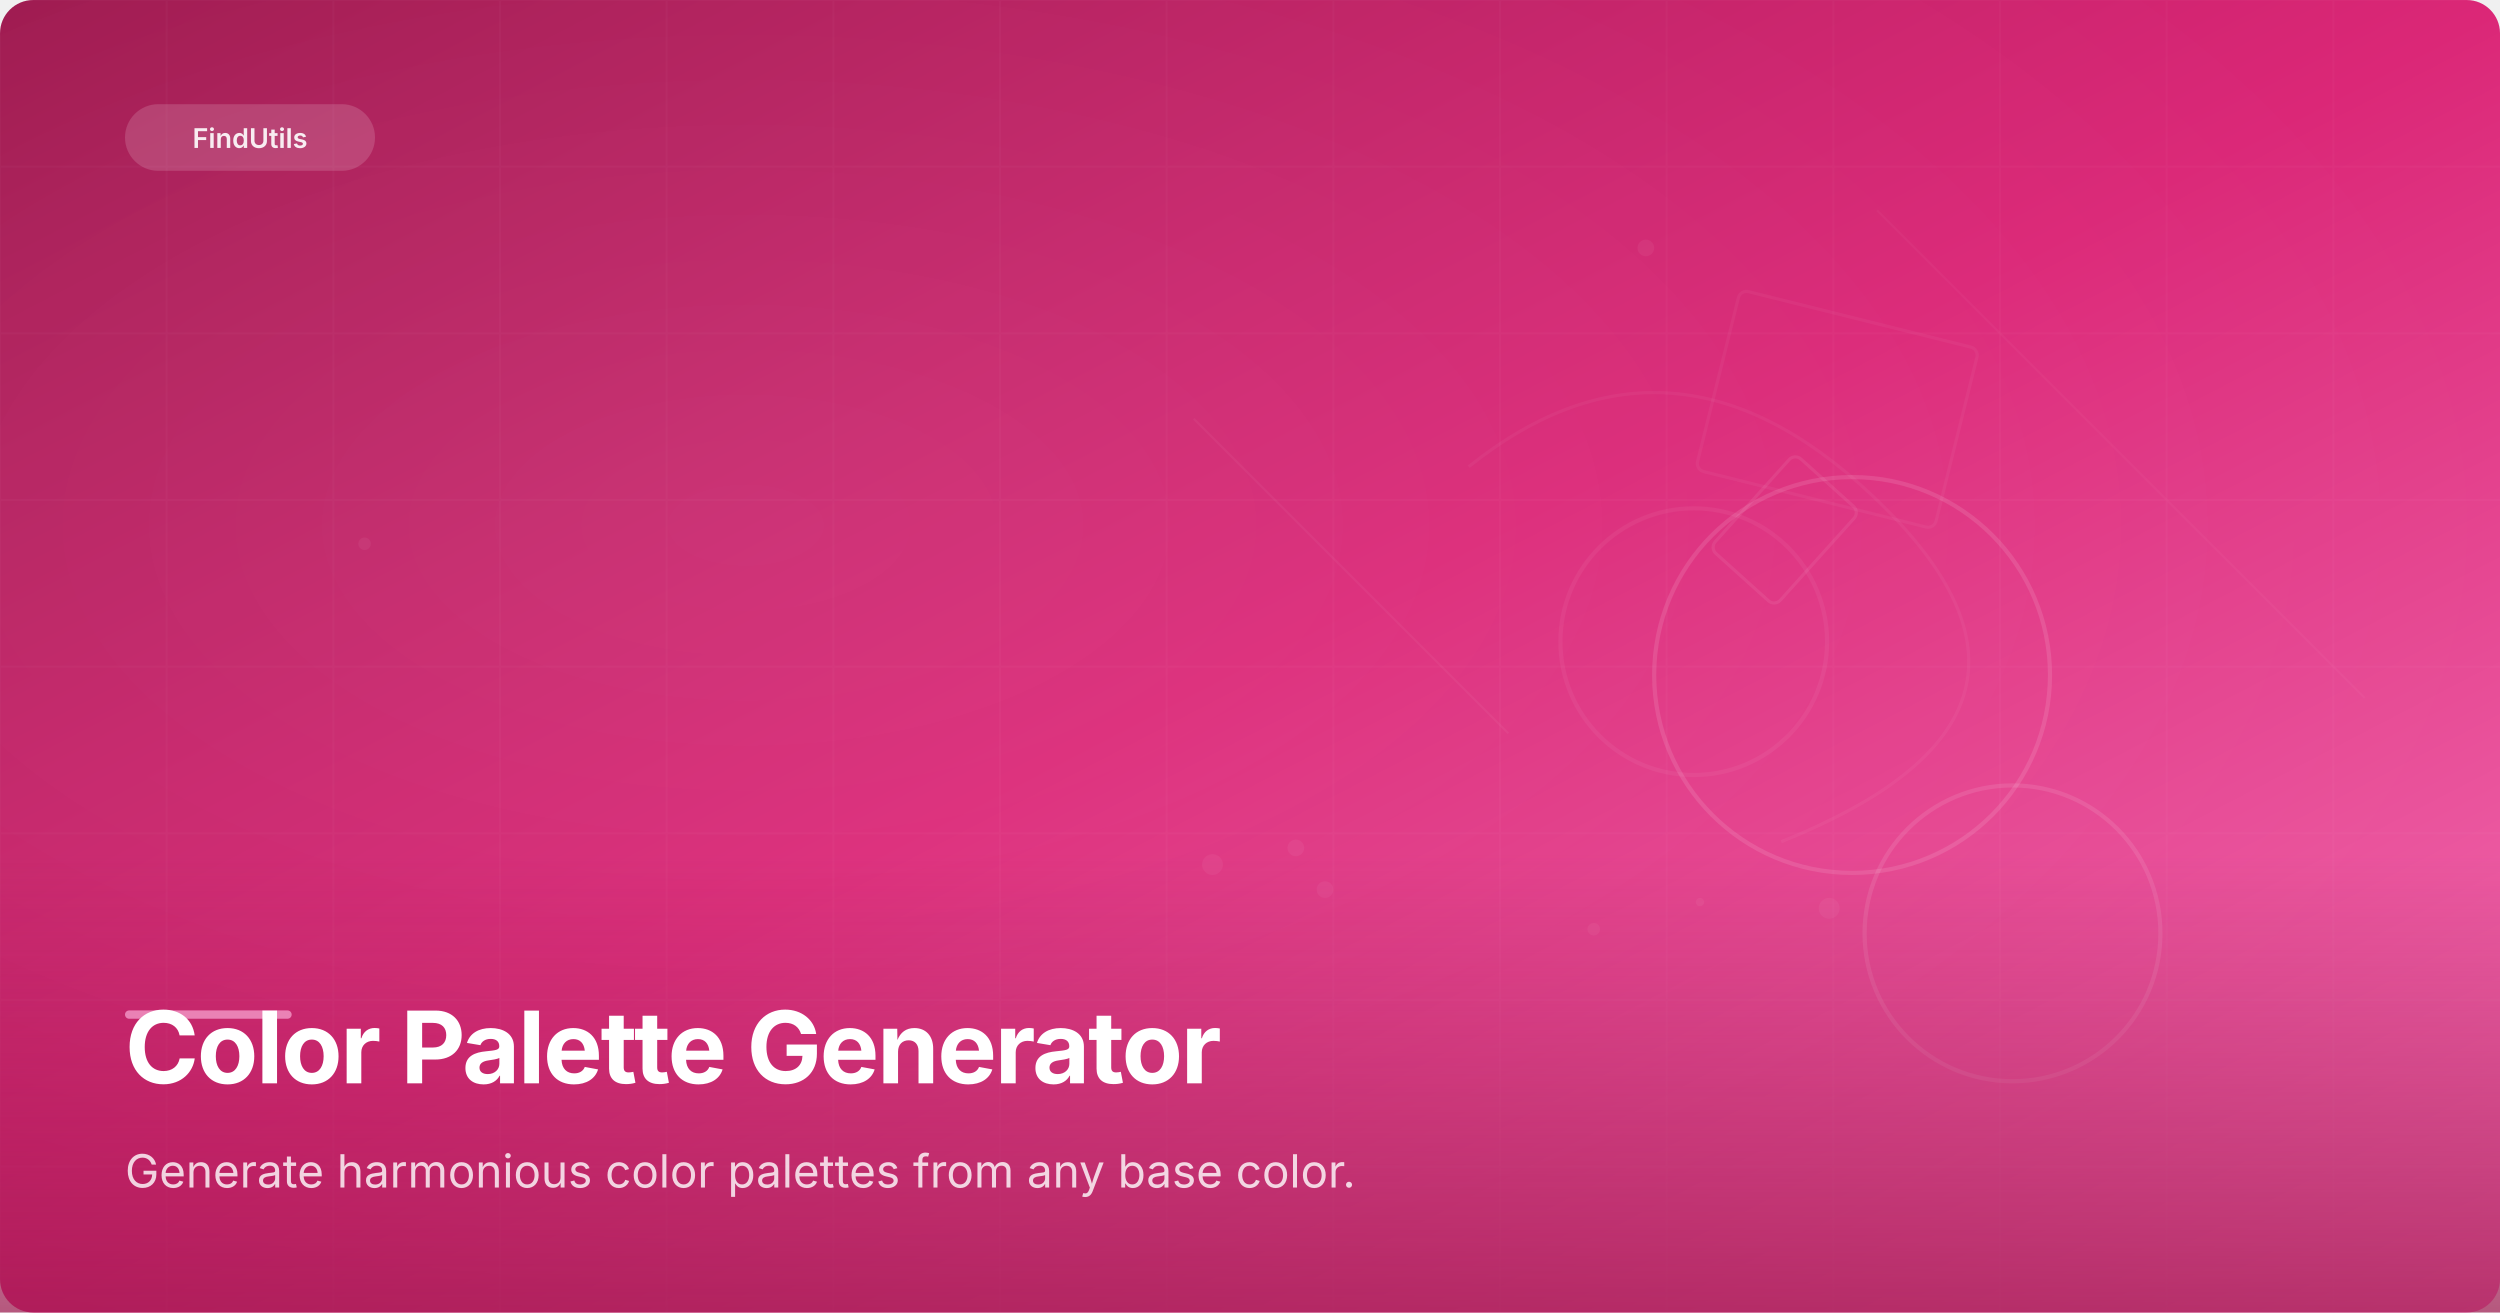
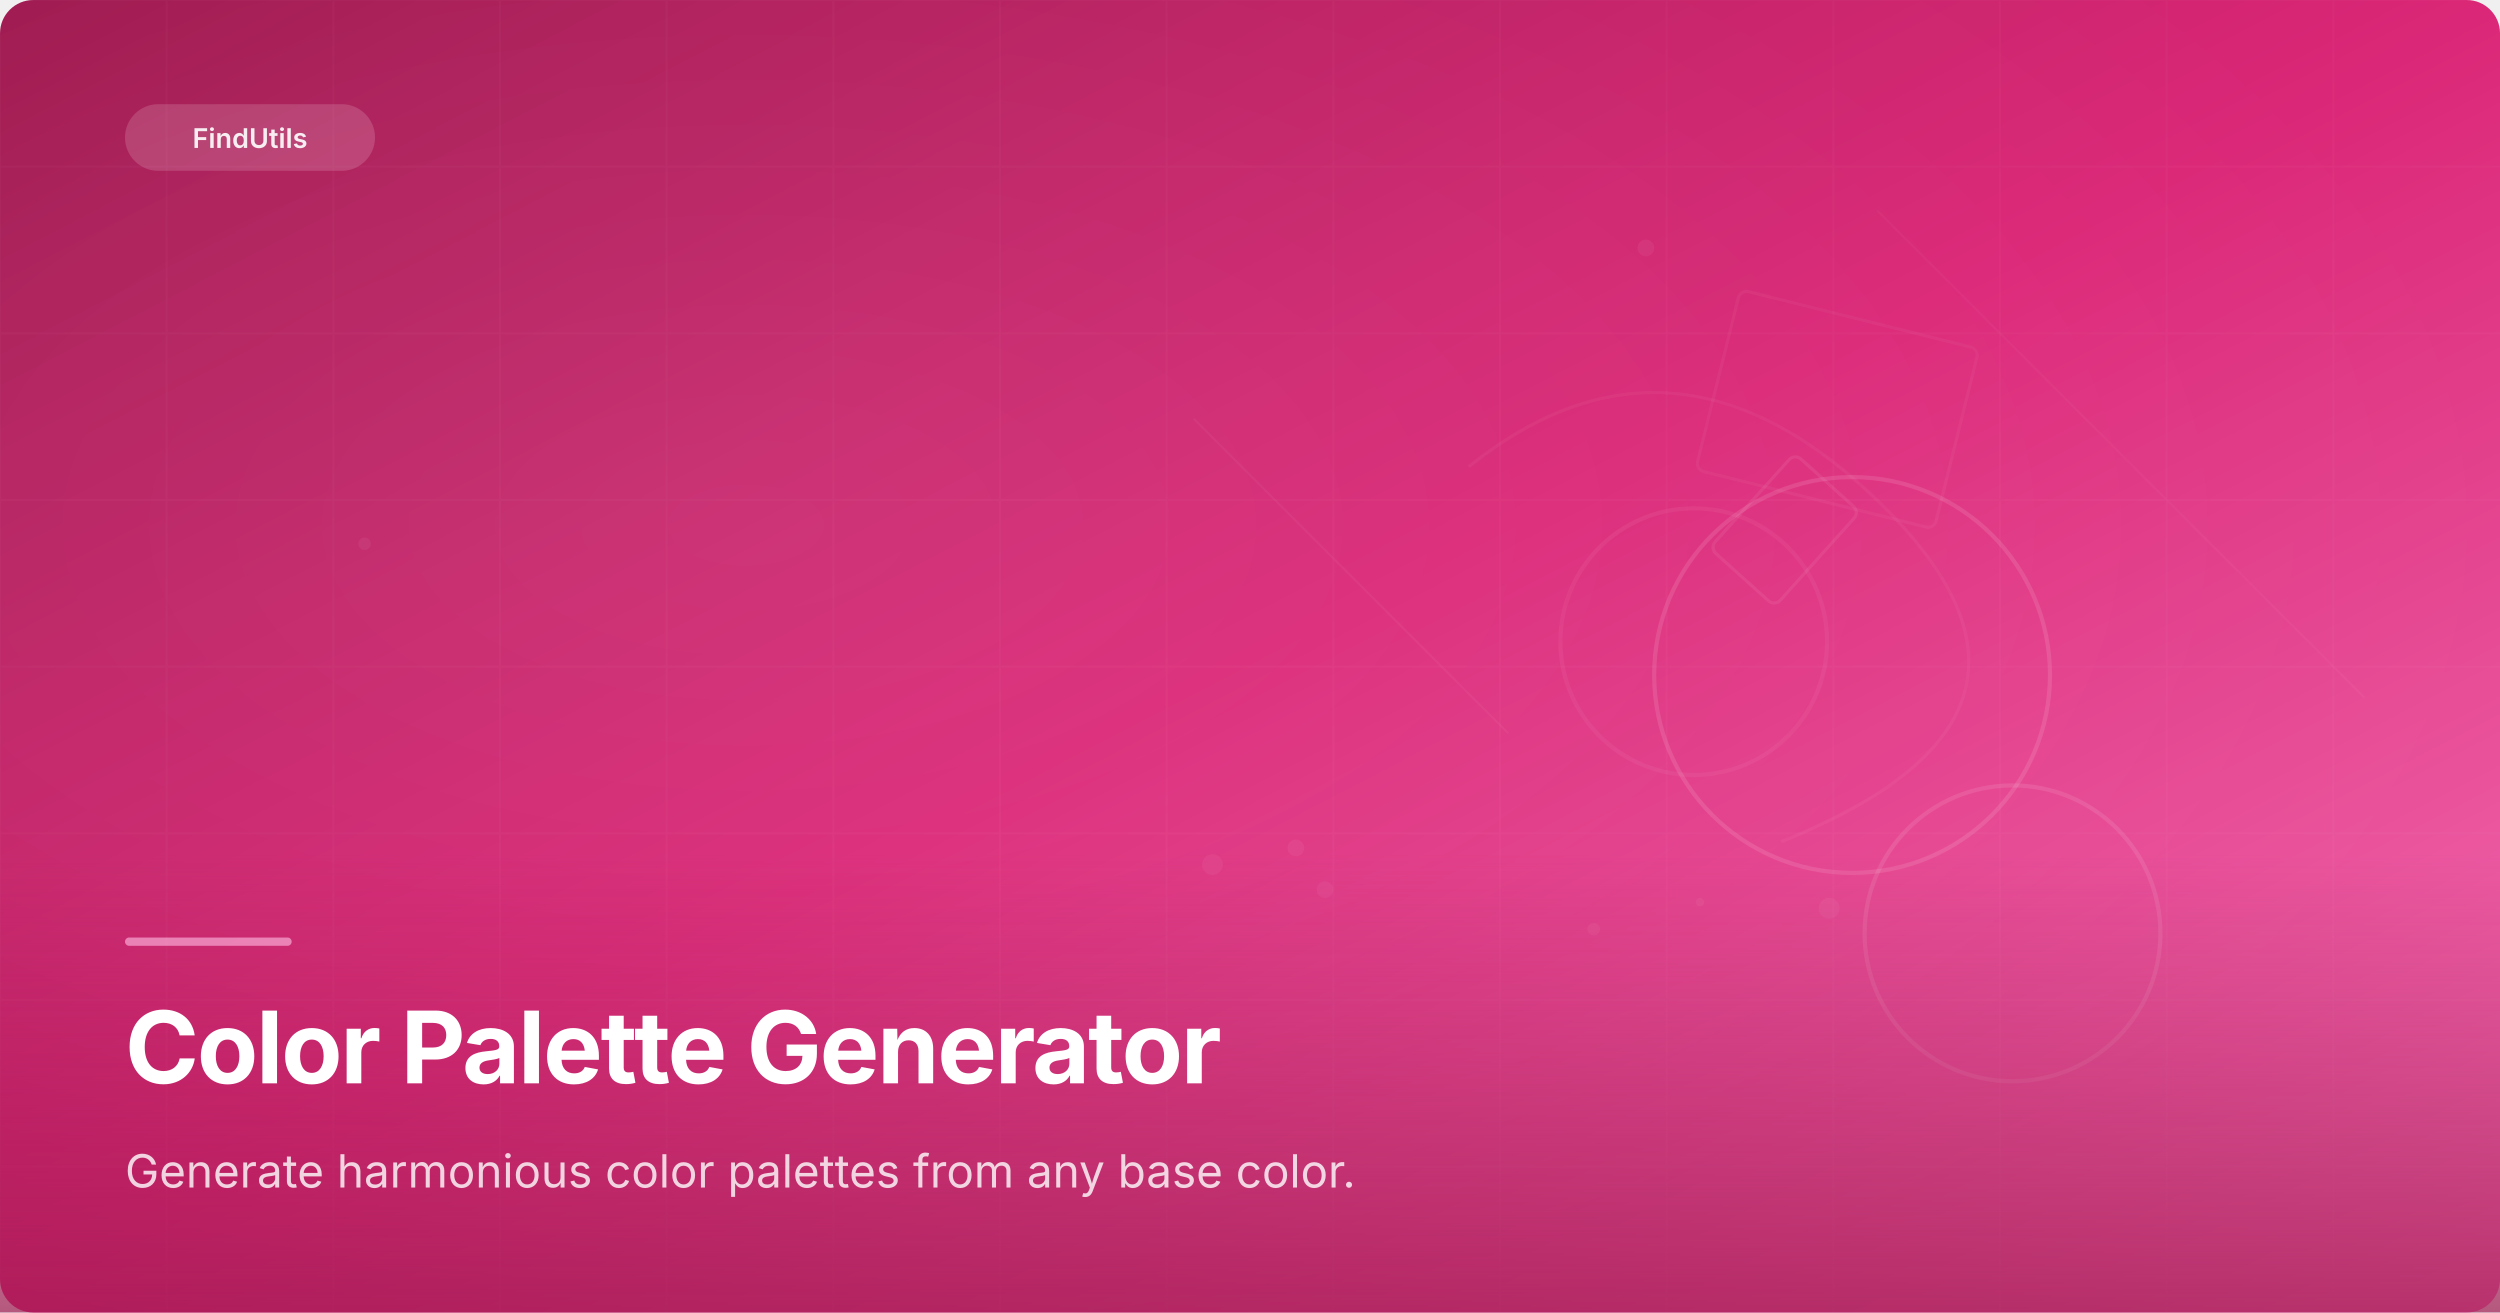
<svg xmlns="http://www.w3.org/2000/svg" width="1200" height="630" viewBox="0 0 1200 630">
  <defs>
    <linearGradient id="bg" x1="0%" y1="0%" x2="100%" y2="100%">
      <stop offset="0%" stop-color="#9d174d" />
      <stop offset="50%" stop-color="#db2777" />
      <stop offset="100%" stop-color="#f472b6" />
    </linearGradient>
    <radialGradient id="glow" cx="30%" cy="40%" r="70%">
      <stop offset="0%" stop-color="white" stop-opacity="0.08" />
      <stop offset="100%" stop-color="white" stop-opacity="0" />
    </radialGradient>
    <linearGradient id="bottom-fade" x1="0%" y1="0%" x2="0%" y2="100%">
      <stop offset="0%" stop-color="#9d174d" stop-opacity="0" />
      <stop offset="100%" stop-color="#9d174d" stop-opacity="0.7" />
    </linearGradient>
  </defs>
  <rect width="1200" height="630" rx="16" fill="url(#bg)" />
  <rect width="1200" height="630" rx="16" fill="url(#glow)" />
  <g opacity="0.025">
    <line x1="0" y1="0" x2="0" y2="630" stroke="white" stroke-width="1" />
    <line x1="80" y1="0" x2="80" y2="630" stroke="white" stroke-width="1" />
    <line x1="160" y1="0" x2="160" y2="630" stroke="white" stroke-width="1" />
    <line x1="240" y1="0" x2="240" y2="630" stroke="white" stroke-width="1" />
    <line x1="320" y1="0" x2="320" y2="630" stroke="white" stroke-width="1" />
    <line x1="400" y1="0" x2="400" y2="630" stroke="white" stroke-width="1" />
    <line x1="480" y1="0" x2="480" y2="630" stroke="white" stroke-width="1" />
    <line x1="560" y1="0" x2="560" y2="630" stroke="white" stroke-width="1" />
    <line x1="640" y1="0" x2="640" y2="630" stroke="white" stroke-width="1" />
    <line x1="720" y1="0" x2="720" y2="630" stroke="white" stroke-width="1" />
    <line x1="800" y1="0" x2="800" y2="630" stroke="white" stroke-width="1" />
    <line x1="880" y1="0" x2="880" y2="630" stroke="white" stroke-width="1" />
    <line x1="960" y1="0" x2="960" y2="630" stroke="white" stroke-width="1" />
    <line x1="1040" y1="0" x2="1040" y2="630" stroke="white" stroke-width="1" />
    <line x1="1120" y1="0" x2="1120" y2="630" stroke="white" stroke-width="1" />
    <line x1="0" y1="0" x2="1200" y2="0" stroke="white" stroke-width="1" />
    <line x1="0" y1="80" x2="1200" y2="80" stroke="white" stroke-width="1" />
    <line x1="0" y1="160" x2="1200" y2="160" stroke="white" stroke-width="1" />
    <line x1="0" y1="240" x2="1200" y2="240" stroke="white" stroke-width="1" />
    <line x1="0" y1="320" x2="1200" y2="320" stroke="white" stroke-width="1" />
    <line x1="0" y1="400" x2="1200" y2="400" stroke="white" stroke-width="1" />
    <line x1="0" y1="480" x2="1200" y2="480" stroke="white" stroke-width="1" />
    <line x1="0" y1="560" x2="1200" y2="560" stroke="white" stroke-width="1" />
  </g>
  <g>
    <circle cx="889" cy="324" r="95" fill="none" stroke="white" stroke-width="2" opacity="0.11" />
    <circle cx="966" cy="448" r="71" fill="none" stroke="white" stroke-width="2" opacity="0.10" />
    <circle cx="813" cy="308" r="64" fill="none" stroke="white" stroke-width="2" opacity="0.05" />
    <rect x="836" y="224" width="42" height="61" rx="4" fill="none" stroke="white" stroke-width="1.5" opacity="0.07" transform="rotate(42, 857, 254)" />
    <rect x="823" y="152" width="118" height="89" rx="4" fill="none" stroke="white" stroke-width="1.5" opacity="0.04" transform="rotate(14, 882, 196)" />
    <circle cx="878" cy="436" r="5" fill="white" opacity="0.05" />
    <circle cx="765" cy="446" r="3" fill="white" opacity="0.05" />
    <circle cx="622" cy="407" r="4" fill="white" opacity="0.05" />
    <circle cx="175" cy="261" r="3" fill="white" opacity="0.05" />
    <circle cx="816" cy="433" r="2" fill="white" opacity="0.05" />
    <circle cx="582" cy="415" r="5" fill="white" opacity="0.05" />
    <circle cx="790" cy="119" r="4" fill="white" opacity="0.05" />
    <circle cx="636" cy="427" r="4" fill="white" opacity="0.05" />
    <line x1="901" y1="101" x2="1135" y2="335" stroke="white" stroke-width="1" opacity="0.03" />
    <line x1="573" y1="201" x2="724" y2="352" stroke="white" stroke-width="1" opacity="0.04" />
    <path d="M705 224 Q805 144 905 244 Q1005 344 855 404" fill="none" stroke="white" stroke-width="1.5" opacity="0.04" />
  </g>
  <rect y="410" width="1200" height="220" fill="url(#bottom-fade)" />
  <g transform="translate(60, 50)">
    <rect width="120" height="32" rx="16" fill="white" opacity="0.15" />
    <text x="60" y="21" text-anchor="middle" font-family="system-ui, -apple-system, sans-serif" font-size="13" font-weight="600" fill="white" opacity="0.9">FindUtils</text>
  </g>
-   <rect x="60" y="485" width="80" height="4" rx="2" fill="#f9a8d4" opacity="0.7" />
+   <rect x="60" y="450" width="80" height="4" rx="2" fill="#f9a8d4" opacity="0.7" />
  <text x="60" y="520" font-family="system-ui, -apple-system, sans-serif" font-size="48" font-weight="700" fill="white" letter-spacing="-1">
    Color Palette Generator
  </text>
  <text x="60" y="570" font-family="system-ui, -apple-system, sans-serif" font-size="22" fill="white" opacity="0.8">
    Generate harmonious color palettes from any base color.
  </text>
</svg>
